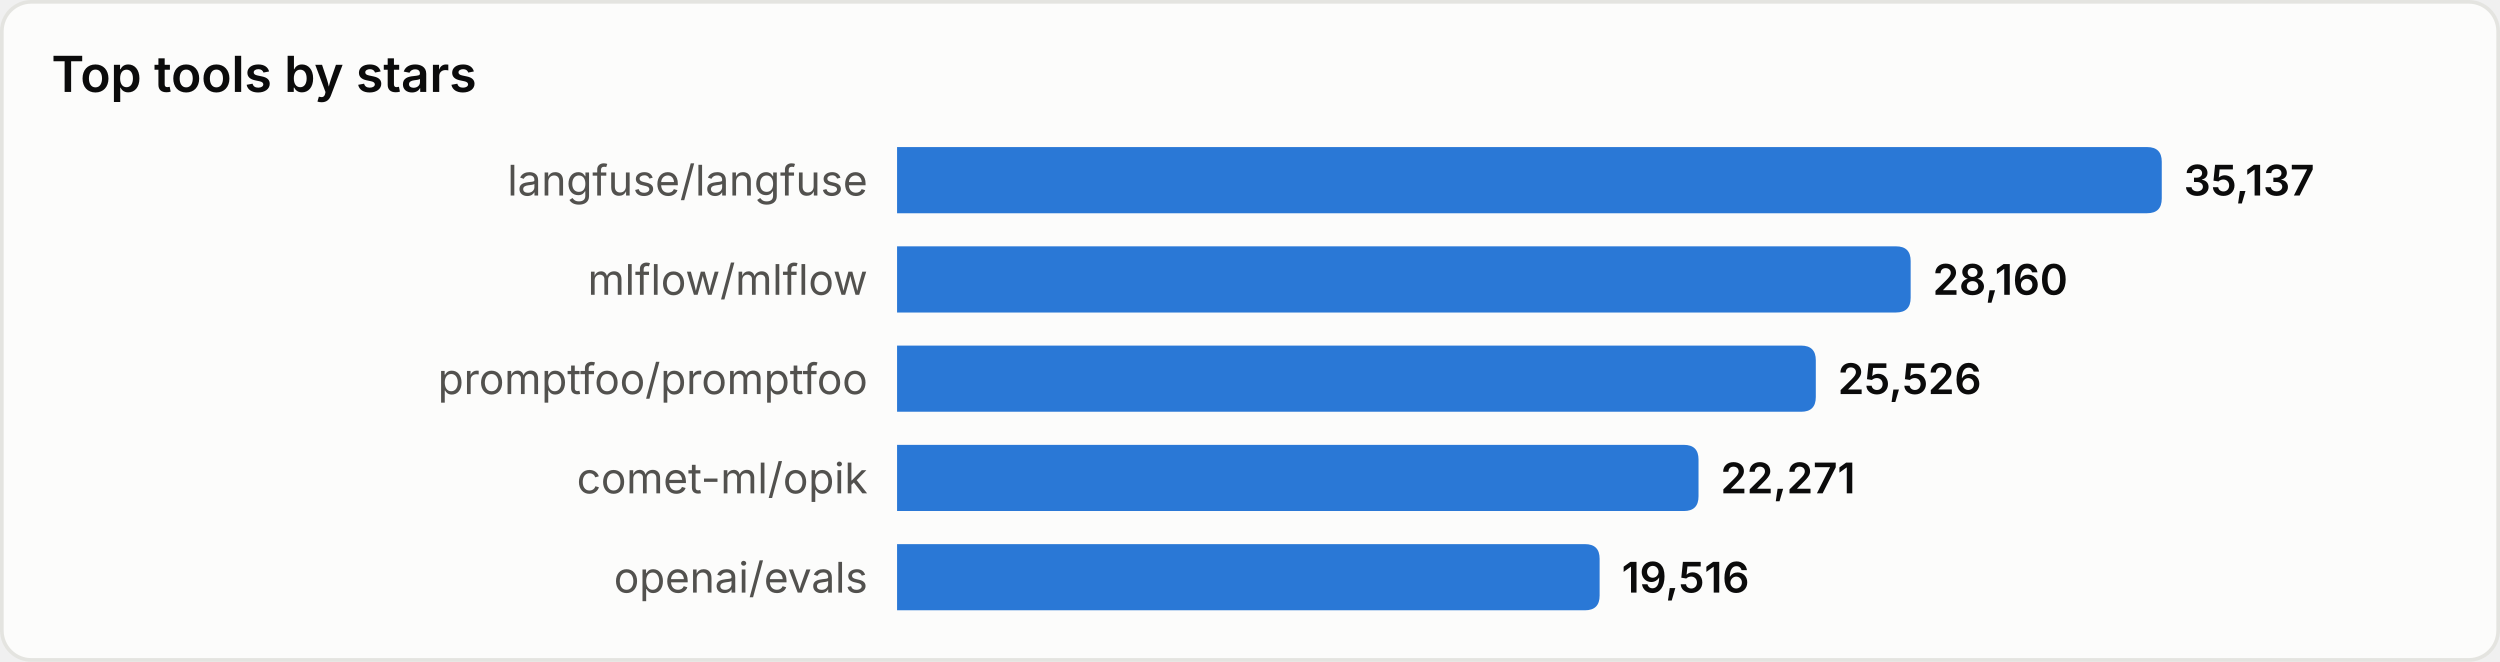
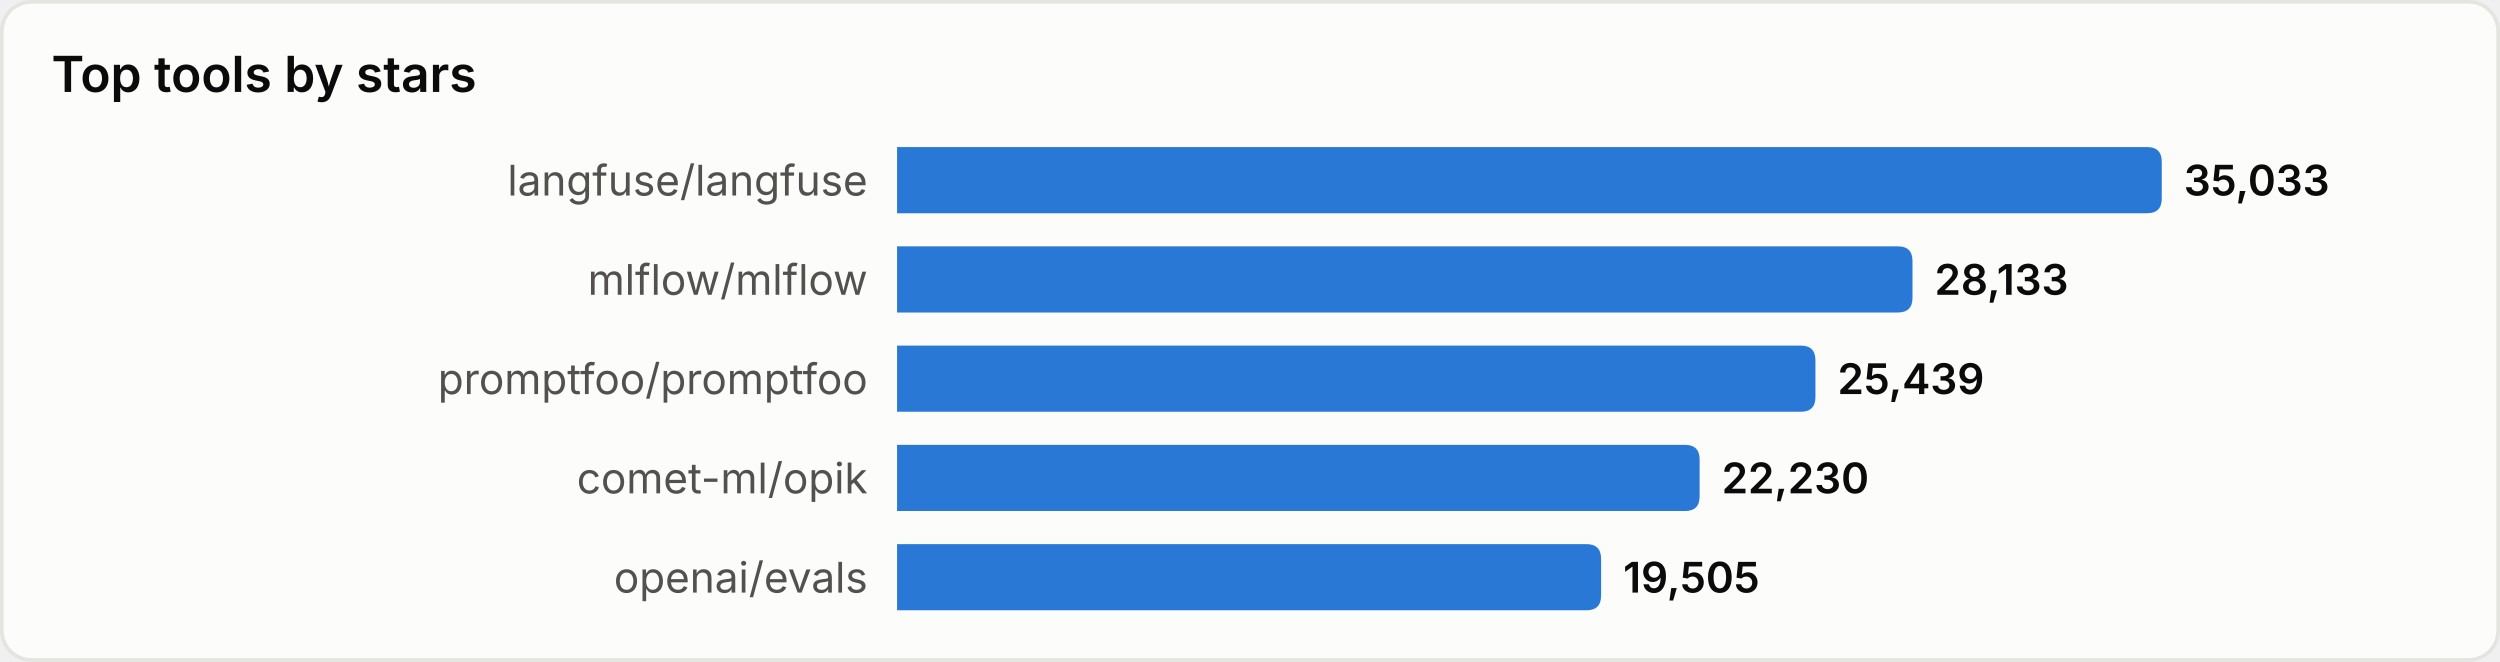
<svg xmlns="http://www.w3.org/2000/svg" width="680" height="180" viewBox="0 0 680 180" role="img" aria-label="Top tools by stars">
  <style>
text{font-family:system-ui,-apple-system,'Segoe UI',sans-serif}
.srf{fill:#fcfcfb;stroke:#e4e4e0}.ttl{fill:#0b0b0b;font-size:13.5px;font-weight:600}
.lbl{fill:#52514e;font-size:11.5px}.val{fill:#0b0b0b;font-size:11.5px;font-weight:600}
.bar{fill:#2a78d6}
@media(prefers-color-scheme:dark){
.srf{fill:#1a1a19;stroke:#33332f}.ttl{fill:#ffffff}
.lbl{fill:#c3c2b7}.val{fill:#ffffff}.bar{fill:#3987e5}
}
</style>
  <rect x="0.5" y="0.5" width="679" height="179" rx="8" class="srf" />
  <text x="14" y="25" class="ttl">Top tools by stars</text>
  <text x="236" y="49.0" class="lbl" text-anchor="end" dominant-baseline="central">langfuse/langfuse</text>
  <path d="M244,40 h340.0 q4,0 4,4 v10 q0,4 -4,4 h-340.0 z" class="bar" />
-   <text x="594.0" y="49.0" class="val" dominant-baseline="central">35,137</text>
+   <text x="594.0" y="49.0" class="val" dominant-baseline="central">35,033</text>
  <text x="236" y="76.0" class="lbl" text-anchor="end" dominant-baseline="central">mlflow/mlflow</text>
-   <path d="M244,67 h271.7 q4,0 4,4 v10 q0,4 -4,4 h-271.7 z" class="bar" />
-   <text x="525.7" y="76.0" class="val" dominant-baseline="central">28,160</text>
+   <path d="M244,67 h272.2 q4,0 4,4 v10 q0,4 -4,4 h-272.2 z" class="bar" />
+   <text x="526.2" y="76.0" class="val" dominant-baseline="central">28,133</text>
  <text x="236" y="103.0" class="lbl" text-anchor="end" dominant-baseline="central">promptfoo/promptfoo</text>
-   <path d="M244,94 h245.9 q4,0 4,4 v10 q0,4 -4,4 h-245.9 z" class="bar" />
-   <text x="499.9" y="103.0" class="val" dominant-baseline="central">25,526</text>
+   <path d="M244,94 h245.8 q4,0 4,4 v10 q0,4 -4,4 h-245.8 z" class="bar" />
+   <text x="499.8" y="103.0" class="val" dominant-baseline="central">25,439</text>
  <text x="236" y="130.0" class="lbl" text-anchor="end" dominant-baseline="central">comet-ml/opik</text>
-   <path d="M244,121 h214.0 q4,0 4,4 v10 q0,4 -4,4 h-214.0 z" class="bar" />
-   <text x="468.0" y="130.0" class="val" dominant-baseline="central">22,271</text>
+   <path d="M244,121 h214.3 q4,0 4,4 v10 q0,4 -4,4 h-214.3 z" class="bar" />
+   <text x="468.3" y="130.0" class="val" dominant-baseline="central">22,230</text>
  <text x="236" y="157.0" class="lbl" text-anchor="end" dominant-baseline="central">openai/evals</text>
-   <path d="M244,148 h187.1 q4,0 4,4 v10 q0,4 -4,4 h-187.1 z" class="bar" />
-   <text x="441.1" y="157.0" class="val" dominant-baseline="central">19,516</text>
+   <path d="M244,148 h187.5 q4,0 4,4 v10 q0,4 -4,4 h-187.5 z" class="bar" />
+   <text x="441.5" y="157.0" class="val" dominant-baseline="central">19,505</text>
</svg>
